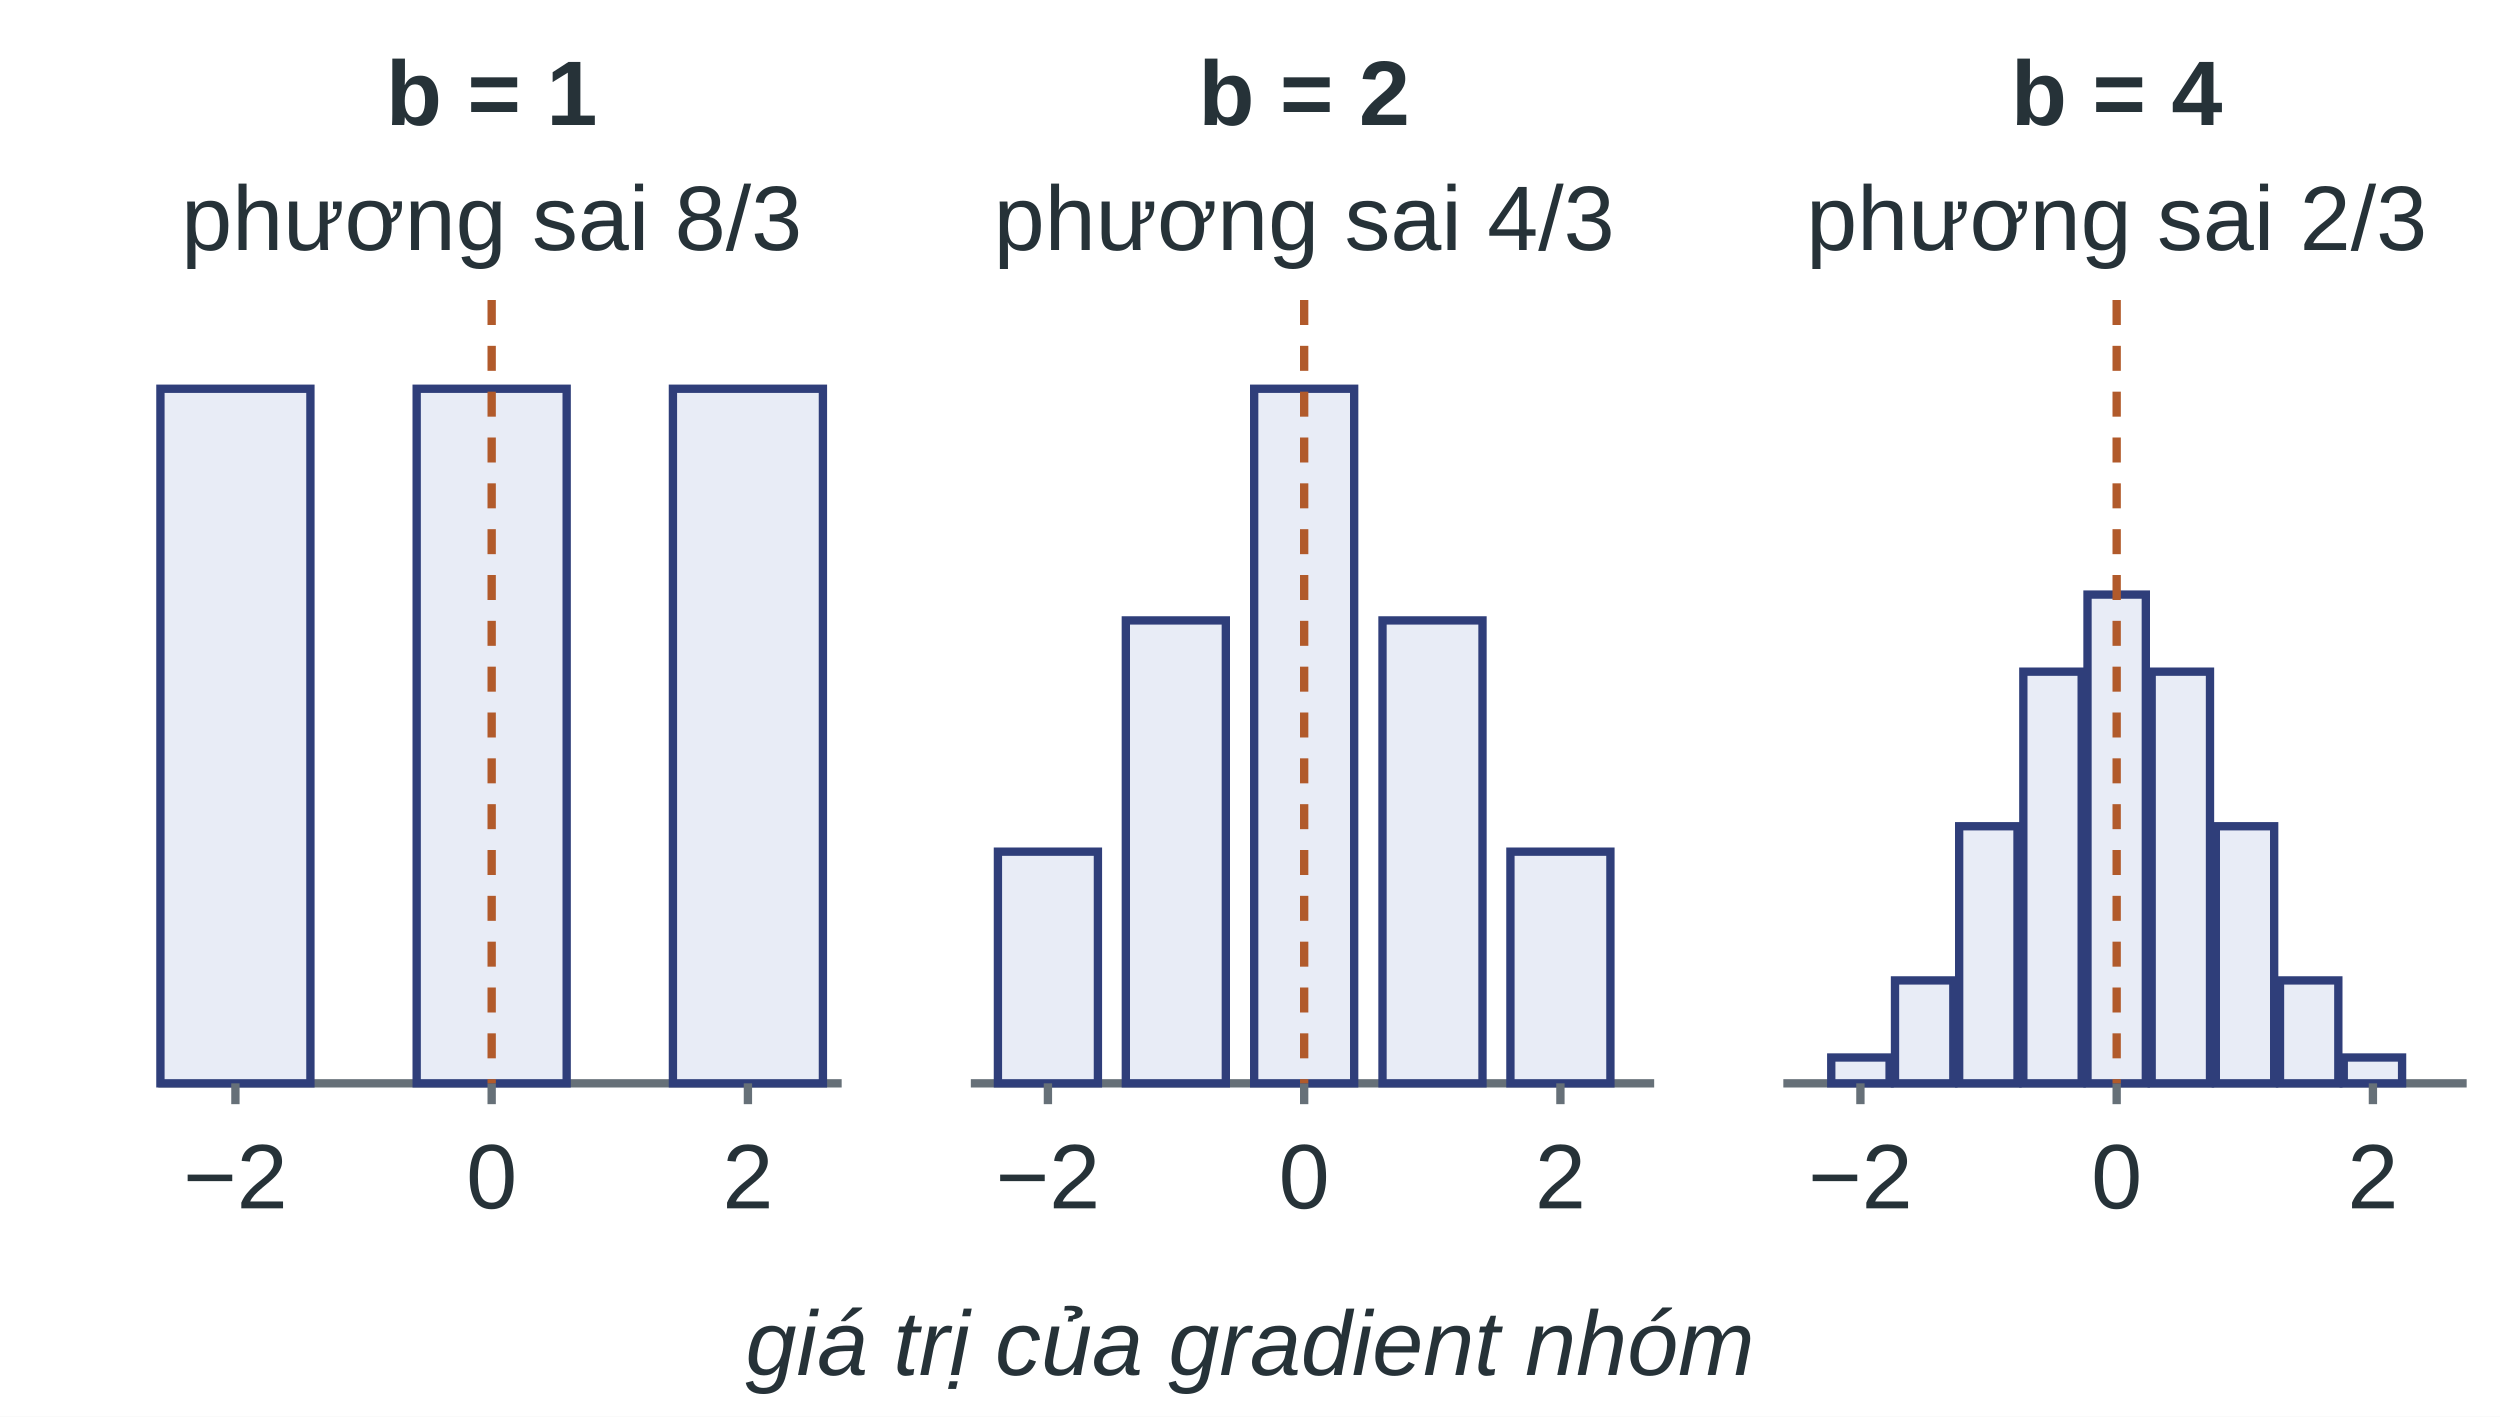
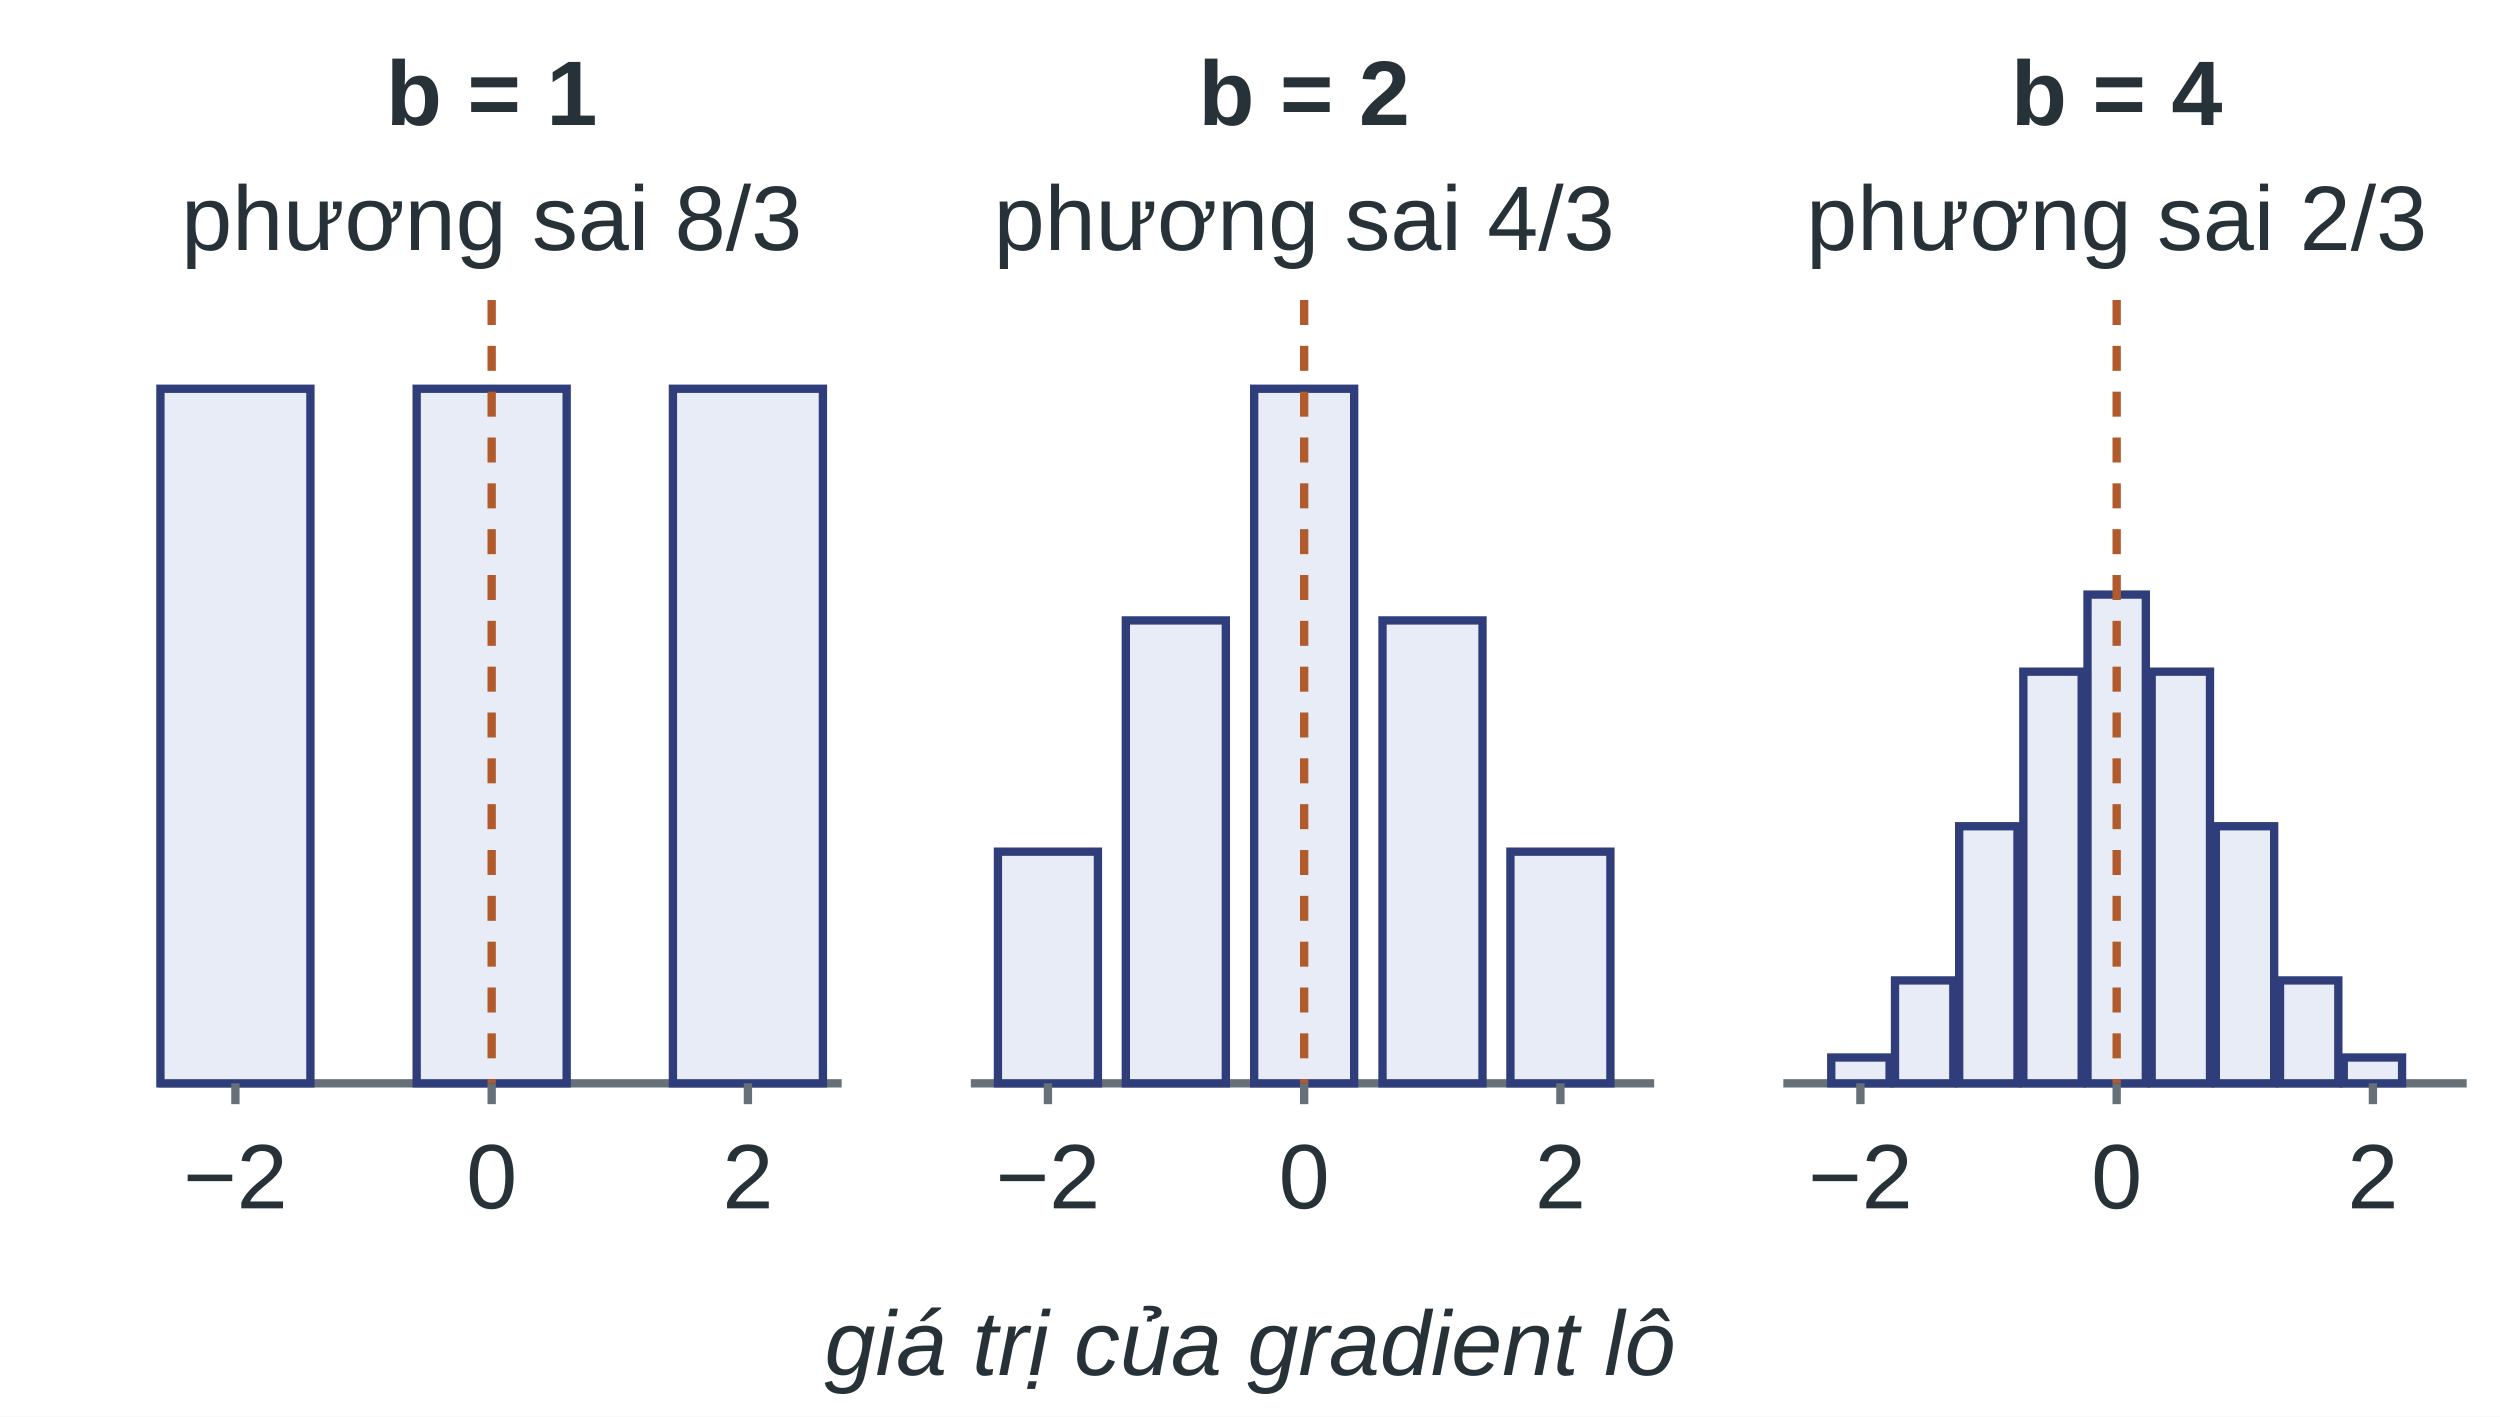
<svg xmlns="http://www.w3.org/2000/svg" width="600" height="340" viewBox="0 0 600 340" role="img" aria-labelledby="title desc">
  <defs>
    <marker id="arr" viewBox="0 0 10 10" refX="8" refY="5" markerWidth="7" markerHeight="7" orient="auto-start-reverse">
      <path d="M0 0L10 5L0 10Z" fill="context-stroke" />
    </marker>
  </defs>
  <rect width="100%" height="100%" fill="white" />
  <g font-family="Arial, sans-serif" font-size="22" fill="#263238">
    <text x="118.0" y="30.0" fill="#263238" text-anchor="middle" font-size="22" font-weight="bold" stroke="white" stroke-width="5" paint-order="stroke" stroke-linejoin="round">b = 1</text>
    <text x="118.0" y="60.0" fill="#263238" text-anchor="middle" font-size="22">phương sai 8/3</text>
    <line x1="38.0" y1="260.0" x2="202.0" y2="260.0" stroke="#667078" stroke-width="2" />
    <rect x="161.5" y="93.3" width="36.0" height="166.7" rx="0" fill="#E8ECF6" stroke="#2F3E7A" stroke-width="2" />
    <rect x="100.0" y="93.3" width="36.0" height="166.7" rx="0" fill="#E8ECF6" stroke="#2F3E7A" stroke-width="2" />
    <rect x="38.5" y="93.3" width="36.0" height="166.7" rx="0" fill="#E8ECF6" stroke="#2F3E7A" stroke-width="2" />
    <line x1="56.5" y1="260.0" x2="56.5" y2="265.0" stroke="#667078" stroke-width="2" />
    <text x="56.5" y="290.0" fill="#263238" text-anchor="middle" font-size="22">−2</text>
    <line x1="118.0" y1="260.0" x2="118.0" y2="265.0" stroke="#667078" stroke-width="2" />
    <text x="118.0" y="290.0" fill="#263238" text-anchor="middle" font-size="22">0</text>
    <line x1="179.5" y1="260.0" x2="179.5" y2="265.0" stroke="#667078" stroke-width="2" />
    <text x="179.5" y="290.0" fill="#263238" text-anchor="middle" font-size="22">2</text>
    <line x1="118.0" y1="72.0" x2="118.0" y2="260.0" stroke="#B15A2B" stroke-width="2" stroke-dasharray="6 5" />
    <text x="313.0" y="30.0" fill="#263238" text-anchor="middle" font-size="22" font-weight="bold" stroke="white" stroke-width="5" paint-order="stroke" stroke-linejoin="round">b = 2</text>
    <text x="313.0" y="60.0" fill="#263238" text-anchor="middle" font-size="22">phương sai 4/3</text>
    <line x1="233.0" y1="260.0" x2="397.0" y2="260.0" stroke="#667078" stroke-width="2" />
    <rect x="362.5" y="204.4" width="24.0" height="55.6" rx="0" fill="#E8ECF6" stroke="#2F3E7A" stroke-width="2" />
    <rect x="331.8" y="148.9" width="24.0" height="111.1" rx="0" fill="#E8ECF6" stroke="#2F3E7A" stroke-width="2" />
    <rect x="301.0" y="93.3" width="24.0" height="166.7" rx="0" fill="#E8ECF6" stroke="#2F3E7A" stroke-width="2" />
    <rect x="270.2" y="148.9" width="24.0" height="111.1" rx="0" fill="#E8ECF6" stroke="#2F3E7A" stroke-width="2" />
    <rect x="239.5" y="204.4" width="24.0" height="55.6" rx="0" fill="#E8ECF6" stroke="#2F3E7A" stroke-width="2" />
    <line x1="251.5" y1="260.0" x2="251.5" y2="265.0" stroke="#667078" stroke-width="2" />
    <text x="251.5" y="290.0" fill="#263238" text-anchor="middle" font-size="22">−2</text>
    <line x1="313.0" y1="260.0" x2="313.0" y2="265.0" stroke="#667078" stroke-width="2" />
    <text x="313.0" y="290.0" fill="#263238" text-anchor="middle" font-size="22">0</text>
    <line x1="374.5" y1="260.0" x2="374.5" y2="265.0" stroke="#667078" stroke-width="2" />
    <text x="374.5" y="290.0" fill="#263238" text-anchor="middle" font-size="22">2</text>
    <line x1="313.0" y1="72.0" x2="313.0" y2="260.0" stroke="#B15A2B" stroke-width="2" stroke-dasharray="6 5" />
    <text x="508.0" y="30.0" fill="#263238" text-anchor="middle" font-size="22" font-weight="bold" stroke="white" stroke-width="5" paint-order="stroke" stroke-linejoin="round">b = 4</text>
    <text x="508.0" y="60.0" fill="#263238" text-anchor="middle" font-size="22">phương sai 2/3</text>
    <line x1="428.0" y1="260.0" x2="592.0" y2="260.0" stroke="#667078" stroke-width="2" />
    <rect x="562.5" y="253.8" width="14.0" height="6.2" rx="0" fill="#E8ECF6" stroke="#2F3E7A" stroke-width="2" />
    <rect x="547.2" y="235.3" width="14.0" height="24.7" rx="0" fill="#E8ECF6" stroke="#2F3E7A" stroke-width="2" />
    <rect x="531.8" y="198.3" width="14.0" height="61.7" rx="0" fill="#E8ECF6" stroke="#2F3E7A" stroke-width="2" />
    <rect x="516.4" y="161.2" width="14.0" height="98.8" rx="0" fill="#E8ECF6" stroke="#2F3E7A" stroke-width="2" />
    <rect x="501.0" y="142.7" width="14.0" height="117.3" rx="0" fill="#E8ECF6" stroke="#2F3E7A" stroke-width="2" />
    <rect x="485.6" y="161.2" width="14.0" height="98.8" rx="0" fill="#E8ECF6" stroke="#2F3E7A" stroke-width="2" />
    <rect x="470.2" y="198.3" width="14.0" height="61.7" rx="0" fill="#E8ECF6" stroke="#2F3E7A" stroke-width="2" />
    <rect x="454.8" y="235.3" width="14.0" height="24.7" rx="0" fill="#E8ECF6" stroke="#2F3E7A" stroke-width="2" />
    <rect x="439.5" y="253.8" width="14.0" height="6.2" rx="0" fill="#E8ECF6" stroke="#2F3E7A" stroke-width="2" />
    <line x1="446.5" y1="260.0" x2="446.5" y2="265.0" stroke="#667078" stroke-width="2" />
    <text x="446.5" y="290.0" fill="#263238" text-anchor="middle" font-size="22">−2</text>
    <line x1="508.0" y1="260.0" x2="508.0" y2="265.0" stroke="#667078" stroke-width="2" />
    <text x="508.0" y="290.0" fill="#263238" text-anchor="middle" font-size="22">0</text>
    <line x1="569.5" y1="260.0" x2="569.5" y2="265.0" stroke="#667078" stroke-width="2" />
    <text x="569.5" y="290.0" fill="#263238" text-anchor="middle" font-size="22">2</text>
    <line x1="508.0" y1="72.0" x2="508.0" y2="260.0" stroke="#B15A2B" stroke-width="2" stroke-dasharray="6 5" />
-     <text x="300.0" y="330.0" fill="#263238" text-anchor="middle" font-size="22" font-style="italic" stroke="white" stroke-width="5" paint-order="stroke" stroke-linejoin="round">giá trị của gradient nhóm</text>
+     <text x="300.0" y="330.0" fill="#263238" text-anchor="middle" font-size="22" font-style="italic" stroke="white" stroke-width="5" paint-order="stroke" stroke-linejoin="round">giá trị của gradient lô</text>
  </g>
</svg>
